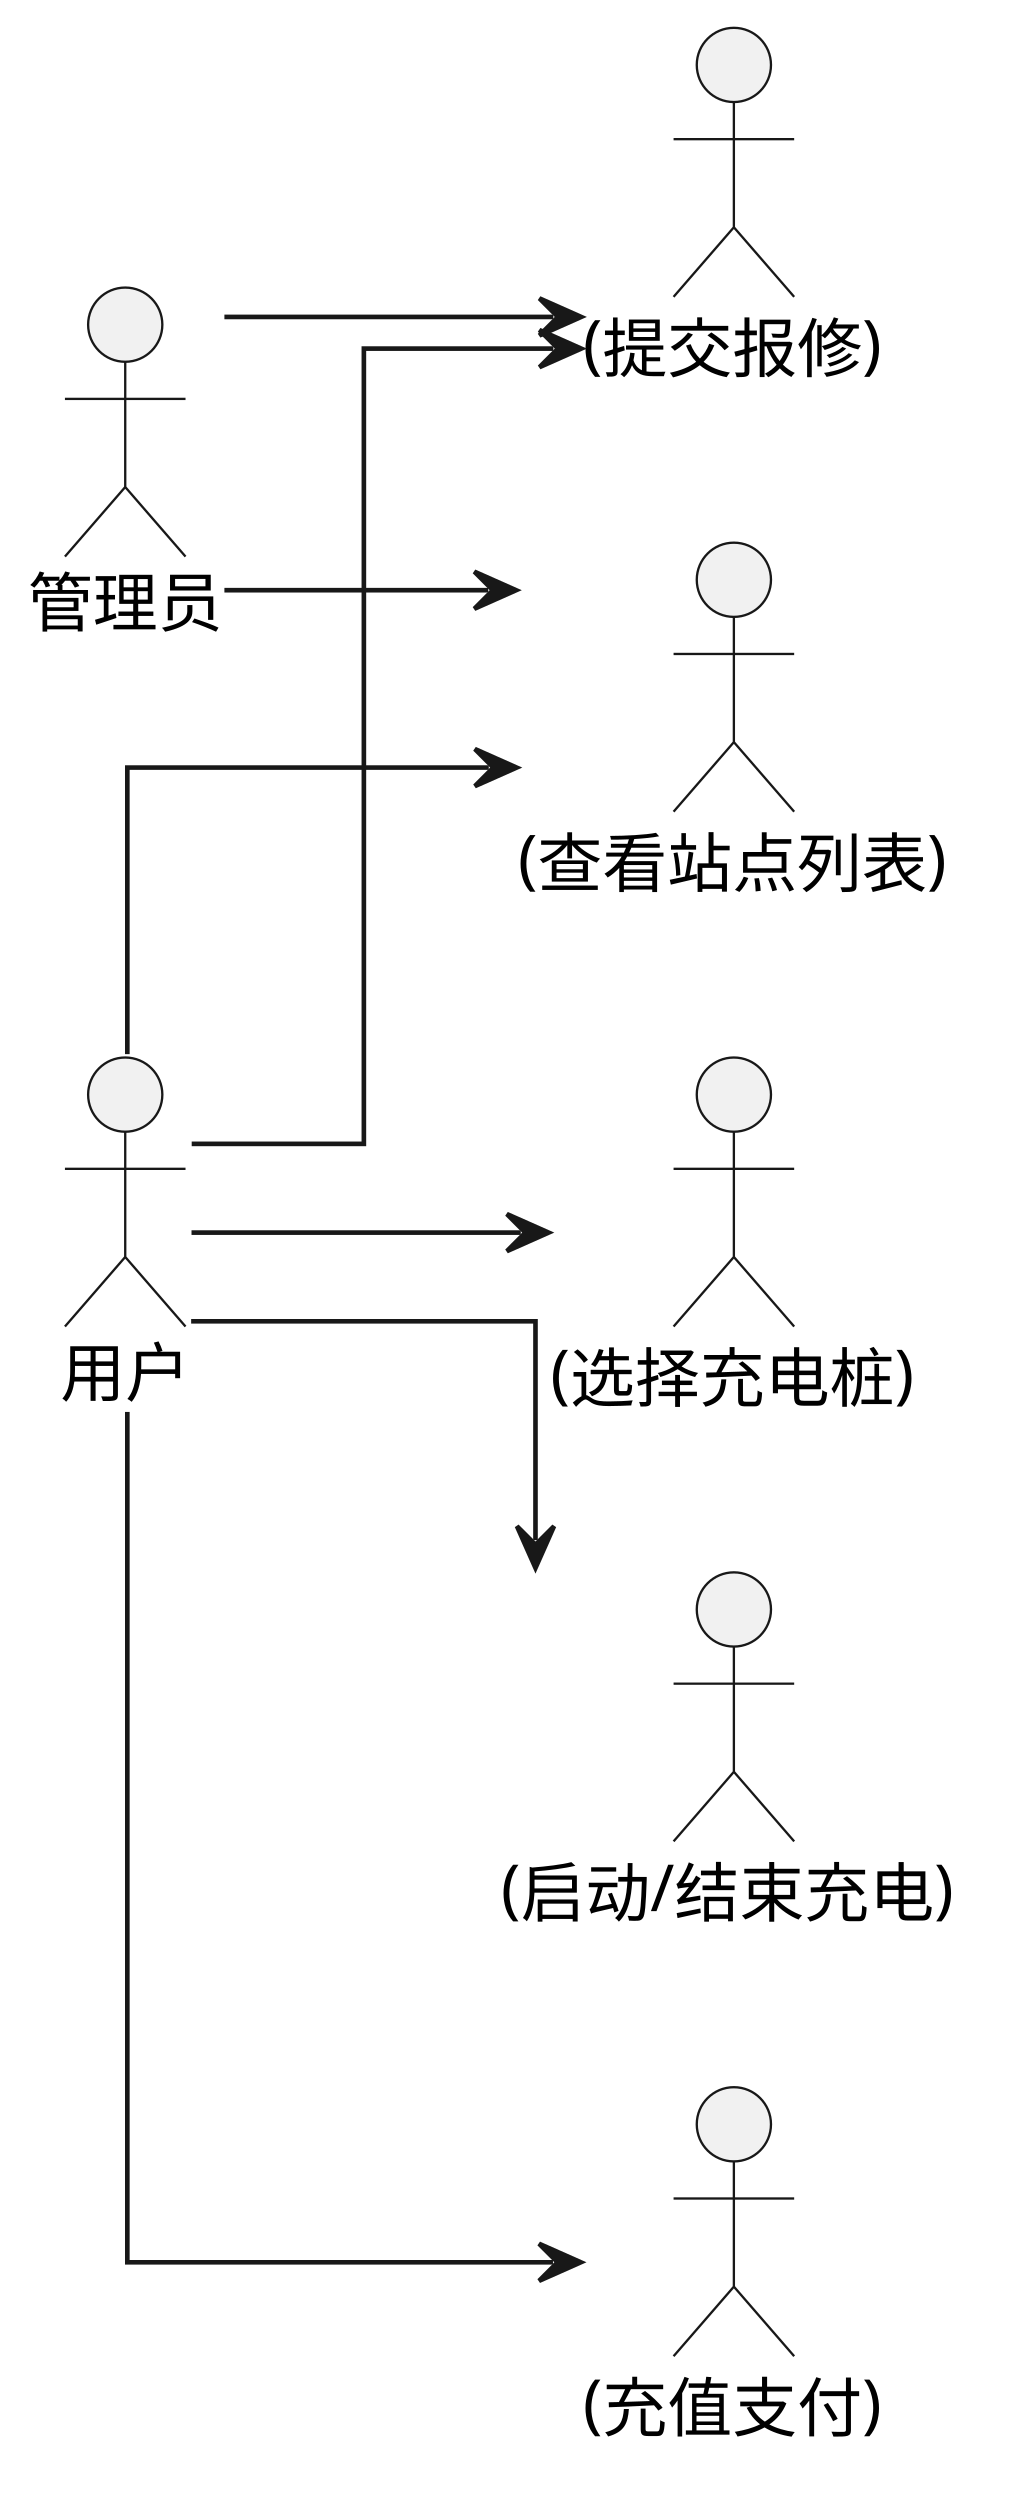
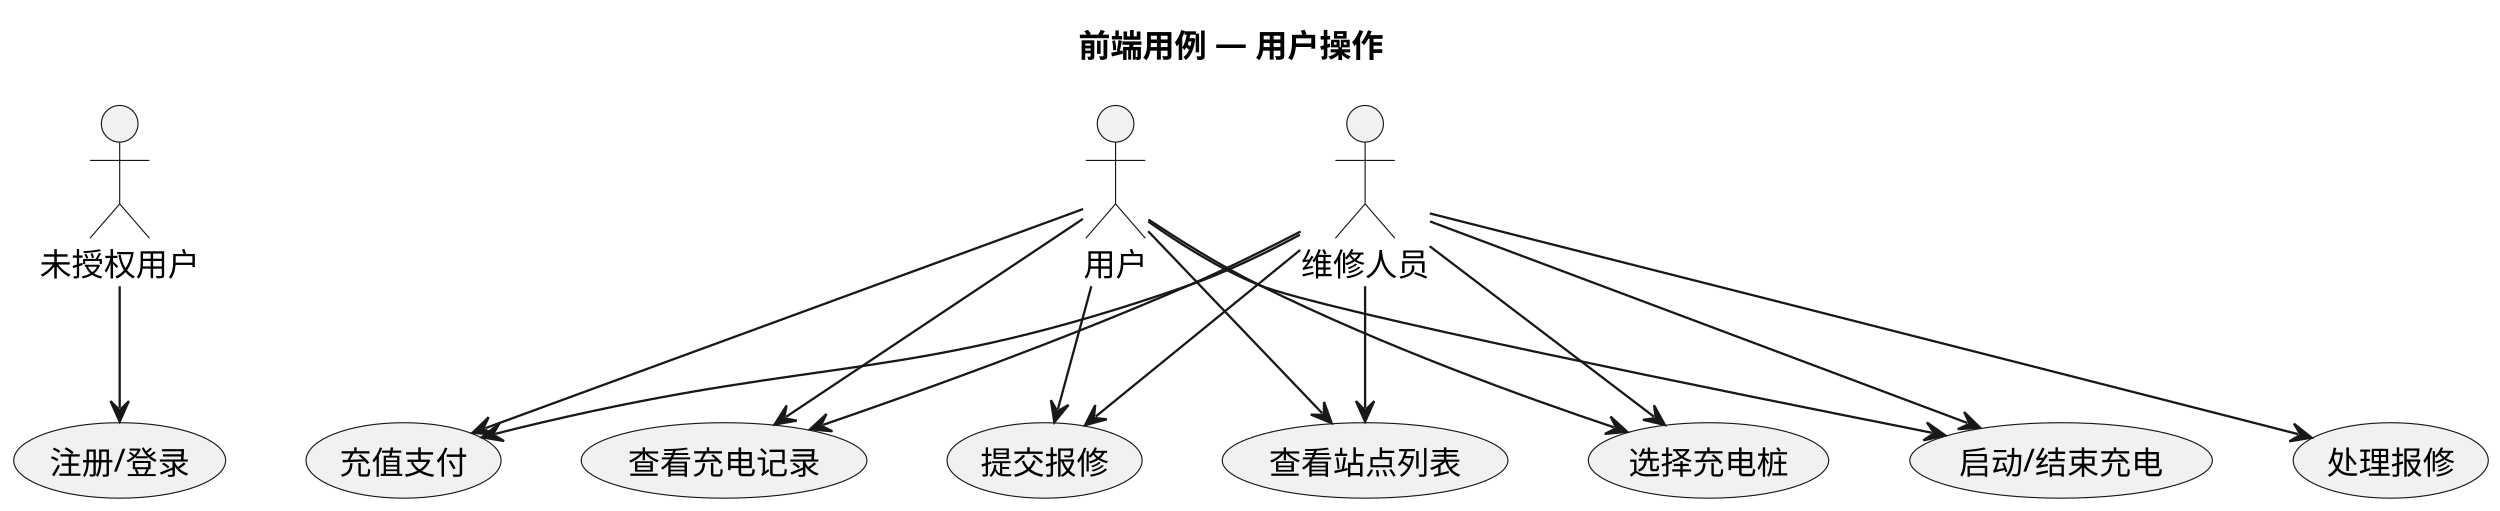
- <svg xmlns="http://www.w3.org/2000/svg" contentStyleType="text/css" data-diagram-type="DESCRIPTION" height="539px" preserveAspectRatio="none" style="width:223px;height:539px;background:#FFFFFF;" version="1.1" viewBox="0 0 223 539" width="223px" zoomAndPan="magnify">
+ <svg xmlns="http://www.w3.org/2000/svg" contentStyleType="text/css" data-diagram-type="DESCRIPTION" height="223px" preserveAspectRatio="none" style="width:1092px;height:223px;background:#FFFFFF;" version="1.1" viewBox="0 0 1092 223" width="1092px" zoomAndPan="magnify">
  <defs />
  <g>
-     <g class="entity" data-qualified-name="U" data-source-line="4" id="ent0002">
-       <ellipse cx="27" cy="236" fill="#F1F1F1" rx="8" ry="8" style="stroke:#181818;stroke-width:0.5;" />
-       <path d="M27,244 L27,271 M14,252 L40,252 M27,271 L14,286 M27,271 L40,286" fill="none" style="stroke:#181818;stroke-width:0.5;" />
-       <text fill="#000000" font-family="sans-serif" font-size="14" lengthAdjust="spacing" textLength="28" x="13" y="301.035">用户</text>
+     <g class="title" data-source-line="1">
+       <text fill="#000000" font-family="sans-serif" font-size="14" font-weight="bold" lengthAdjust="spacing" textLength="136.78" x="471.048" y="24.966">前端用例 — 用户操作</text>
    </g>
-     <g class="entity" data-qualified-name="A" data-source-line="5" id="ent0003">
-       <ellipse cx="27" cy="70" fill="#F1F1F1" rx="8" ry="8" style="stroke:#181818;stroke-width:0.5;" />
-       <path d="M27,78 L27,105 M14,86 L40,86 M27,105 L14,120 M27,105 L40,120" fill="none" style="stroke:#181818;stroke-width:0.5;" />
-       <text fill="#000000" font-family="sans-serif" font-size="14" lengthAdjust="spacing" textLength="42" x="6" y="135.035">管理员</text>
+     <g class="entity" data-entity="G" data-source-line="4" data-uid="ent0002" id="entity_G">
+       <ellipse cx="52.28" cy="54.068" fill="#F1F1F1" rx="8" ry="8" style="stroke:#181818;stroke-width:0.5;" />
+       <path d="M52.28,62.068 L52.28,89.068 M39.28,70.068 L65.28,70.068 M52.28,89.068 L39.28,104.068 M52.28,89.068 L65.28,104.068" fill="none" style="stroke:#181818;stroke-width:0.5;" />
+       <text fill="#000000" font-family="sans-serif" font-size="14" lengthAdjust="spacing" textLength="70" x="17.28" y="120.534">未授权用户</text>
    </g>
-     <g class="entity" data-qualified-name="VSL" data-source-line="7" id="ent0004">
-       <ellipse cx="158.223" cy="125" fill="#F1F1F1" rx="8" ry="8" style="stroke:#181818;stroke-width:0.5;" />
-       <path d="M158.223,133 L158.223,160 M145.223,141 L171.223,141 M158.223,160 L145.223,175 M158.223,160 L171.223,175" fill="none" style="stroke:#181818;stroke-width:0.5;" />
-       <text fill="#000000" font-family="sans-serif" font-size="14" lengthAdjust="spacing" textLength="93.106" x="111.67" y="190.035">(查看站点列表)</text>
+     <g class="entity" data-entity="U" data-source-line="5" data-uid="ent0003" id="entity_U">
+       <ellipse cx="487.28" cy="54.068" fill="#F1F1F1" rx="8" ry="8" style="stroke:#181818;stroke-width:0.5;" />
+       <path d="M487.28,62.068 L487.28,89.068 M474.28,70.068 L500.28,70.068 M487.28,89.068 L474.28,104.068 M487.28,89.068 L500.28,104.068" fill="none" style="stroke:#181818;stroke-width:0.5;" />
+       <text fill="#000000" font-family="sans-serif" font-size="14" lengthAdjust="spacing" textLength="28" x="473.28" y="120.534">用户</text>
    </g>
-     <g class="entity" data-qualified-name="SC" data-source-line="8" id="ent0005">
-       <ellipse cx="158.223" cy="236" fill="#F1F1F1" rx="8" ry="8" style="stroke:#181818;stroke-width:0.5;" />
-       <path d="M158.223,244 L158.223,271 M145.223,252 L171.223,252 M158.223,271 L145.223,286 M158.223,271 L171.223,286" fill="none" style="stroke:#181818;stroke-width:0.5;" />
-       <text fill="#000000" font-family="sans-serif" font-size="14" lengthAdjust="spacing" textLength="79.106" x="118.67" y="301.035">(选择充电桩)</text>
+     <g class="entity" data-entity="M" data-source-line="6" data-uid="ent0004" id="entity_M">
+       <ellipse cx="596.28" cy="54.068" fill="#F1F1F1" rx="8" ry="8" style="stroke:#181818;stroke-width:0.5;" />
+       <path d="M596.28,62.068 L596.28,89.068 M583.28,70.068 L609.28,70.068 M596.28,89.068 L583.28,104.068 M596.28,89.068 L609.28,104.068" fill="none" style="stroke:#181818;stroke-width:0.5;" />
+       <text fill="#000000" font-family="sans-serif" font-size="14" lengthAdjust="spacing" textLength="56" x="568.28" y="120.534">维修人员</text>
    </g>
-     <g class="entity" data-qualified-name="CS" data-source-line="9" id="ent0006">
-       <ellipse cx="158.224" cy="347" fill="#F1F1F1" rx="8" ry="8" style="stroke:#181818;stroke-width:0.5;" />
-       <path d="M158.224,355 L158.224,382 M145.224,363 L171.224,363 M158.224,382 L145.224,397 M158.224,382 L171.224,397" fill="none" style="stroke:#181818;stroke-width:0.5;" />
-       <text fill="#000000" font-family="sans-serif" font-size="14" lengthAdjust="spacing" textLength="100.447" x="108" y="412.035">(启动/结束充电)</text>
+     <g class="entity" data-entity="LOG" data-source-line="8" data-uid="ent0005" id="entity_LOG">
+       <ellipse cx="52.281" cy="201.121" fill="#F1F1F1" rx="46.281" ry="16.483" style="stroke:#181818;stroke-width:0.5;" />
+       <text fill="#000000" font-family="sans-serif" font-size="14" lengthAdjust="spacing" textLength="61.208" x="21.677" y="207.155">注册/登录</text>
    </g>
-     <g class="entity" data-qualified-name="PAY" data-source-line="10" id="ent0007">
-       <ellipse cx="158.223" cy="458" fill="#F1F1F1" rx="8" ry="8" style="stroke:#181818;stroke-width:0.5;" />
-       <path d="M158.223,466 L158.223,493 M145.223,474 L171.223,474 M158.223,493 L145.223,508 M158.223,493 L171.223,508" fill="none" style="stroke:#181818;stroke-width:0.5;" />
-       <text fill="#000000" font-family="sans-serif" font-size="14" lengthAdjust="spacing" textLength="65.106" x="125.67" y="523.035">(充值支付)</text>
+     <g class="entity" data-entity="VSL" data-source-line="9" data-uid="ent0006" id="entity_VSL">
+       <ellipse cx="596.277" cy="201.121" fill="#F1F1F1" rx="62.397" ry="16.483" style="stroke:#181818;stroke-width:0.5;" />
+       <text fill="#000000" font-family="sans-serif" font-size="14" lengthAdjust="spacing" textLength="84" x="554.277" y="207.155">查看站点列表</text>
    </g>
-     <g class="entity" data-qualified-name="SRT" data-source-line="11" id="ent0008">
-       <ellipse cx="158.223" cy="14" fill="#F1F1F1" rx="8" ry="8" style="stroke:#181818;stroke-width:0.5;" />
-       <path d="M158.223,22 L158.223,49 M145.223,30 L171.223,30 M158.223,49 L145.223,64 M158.223,49 L171.223,64" fill="none" style="stroke:#181818;stroke-width:0.5;" />
-       <text fill="#000000" font-family="sans-serif" font-size="14" lengthAdjust="spacing" textLength="65.106" x="125.67" y="79.035">(提交报修)</text>
+     <g class="entity" data-entity="SC" data-source-line="10" data-uid="ent0007" id="entity_SC">
+       <ellipse cx="746.278" cy="201.121" fill="#F1F1F1" rx="52.498" ry="16.483" style="stroke:#181818;stroke-width:0.5;" />
+       <text fill="#000000" font-family="sans-serif" font-size="14" lengthAdjust="spacing" textLength="70" x="711.278" y="207.155">选择充电桩</text>
    </g>
-     <g class="link" data-entity-1="ent0002" data-entity-2="ent0004" data-link-type="dependency" data-source-line="13" id="lnk9">
-       <path d="M27.45,227.27 C27.45,199 27.45,165.49 27.45,165.49 C27.45,165.49 67.85,165.49 105.38,165.49" fill="none" id="U-to-VSL" style="stroke:#181818;stroke-width:1;" />
-       <polygon fill="#181818" points="111.38,165.49,102.38,161.49,106.38,165.49,102.38,169.49,111.38,165.49" style="stroke:#181818;stroke-width:1;" />
+     <g class="entity" data-entity="CS" data-source-line="11" data-uid="ent0008" id="entity_CS">
+       <ellipse cx="900.28" cy="201.121" fill="#F1F1F1" rx="66.08" ry="16.483" style="stroke:#181818;stroke-width:0.5;" />
+       <text fill="#000000" font-family="sans-serif" font-size="14" lengthAdjust="spacing" textLength="89.208" x="855.676" y="207.155">启动/结束充电</text>
    </g>
-     <g class="link" data-entity-1="ent0002" data-entity-2="ent0005" data-link-type="dependency" data-source-line="14" id="lnk10">
-       <path d="M41.29,265.75 C59.63,265.75 86.17,265.75 112.28,265.75" fill="none" id="U-to-SC" style="stroke:#181818;stroke-width:1;" />
-       <polygon fill="#181818" points="118.28,265.75,109.28,261.75,113.28,265.75,109.28,269.75,118.28,265.75" style="stroke:#181818;stroke-width:1;" />
+     <g class="entity" data-entity="PAY" data-source-line="12" data-uid="ent0009" id="entity_PAY">
+       <ellipse cx="176.278" cy="201.121" fill="#F1F1F1" rx="42.598" ry="16.483" style="stroke:#181818;stroke-width:0.5;" />
+       <text fill="#000000" font-family="sans-serif" font-size="14" lengthAdjust="spacing" textLength="56" x="148.278" y="207.155">充值支付</text>
    </g>
-     <g class="link" data-entity-1="ent0002" data-entity-2="ent0006" data-link-type="dependency" data-source-line="15" id="lnk11">
-       <path d="M41.21,284.87 C66.21,284.87 115.45,284.87 115.45,284.87 C115.45,284.87 115.45,306.94 115.45,332.05" fill="none" id="U-to-CS" style="stroke:#181818;stroke-width:1;" />
-       <polygon fill="#181818" points="115.45,338.05,119.45,329.05,115.45,333.05,111.45,329.05,115.45,338.05" style="stroke:#181818;stroke-width:1;" />
+     <g class="entity" data-entity="VCR" data-source-line="13" data-uid="ent0010" id="entity_VCR">
+       <ellipse cx="316.277" cy="201.121" fill="#F1F1F1" rx="62.397" ry="16.483" style="stroke:#181818;stroke-width:0.5;" />
+       <text fill="#000000" font-family="sans-serif" font-size="14" lengthAdjust="spacing" textLength="84" x="274.277" y="207.155">查看充电记录</text>
    </g>
-     <g class="link" data-entity-1="ent0002" data-entity-2="ent0007" data-link-type="dependency" data-source-line="16" id="lnk12">
-       <path d="M27.45,304.42 C27.45,368.02 27.45,487.75 27.45,487.75 C27.45,487.75 80.48,487.75 119.22,487.75" fill="none" id="U-to-PAY" style="stroke:#181818;stroke-width:1;" />
-       <polygon fill="#181818" points="125.22,487.75,116.22,483.75,120.22,487.75,116.22,491.75,125.22,487.75" style="stroke:#181818;stroke-width:1;" />
+     <g class="entity" data-entity="SRT" data-source-line="14" data-uid="ent0011" id="entity_SRT">
+       <ellipse cx="456.278" cy="201.121" fill="#F1F1F1" rx="42.598" ry="16.483" style="stroke:#181818;stroke-width:0.5;" />
+       <text fill="#000000" font-family="sans-serif" font-size="14" lengthAdjust="spacing" textLength="56" x="428.278" y="207.155">提交报修</text>
    </g>
-     <g class="link" data-entity-1="ent0002" data-entity-2="ent0008" data-link-type="dependency" data-source-line="17" id="lnk13">
-       <path d="M41.33,246.62 C56.55,246.62 78.45,246.62 78.45,246.62 C78.45,246.62 78.45,75.16 78.45,75.16 C78.45,75.16 97.34,75.16 119.31,75.16" fill="none" id="U-to-SRT" style="stroke:#181818;stroke-width:1;" />
-       <polygon fill="#181818" points="125.31,75.16,116.31,71.16,120.31,75.16,116.31,79.16,125.31,75.16" style="stroke:#181818;stroke-width:1;" />
+     <g class="entity" data-entity="HR" data-source-line="15" data-uid="ent0012" id="entity_HR">
+       <ellipse cx="1044.278" cy="201.121" fill="#F1F1F1" rx="42.598" ry="16.483" style="stroke:#181818;stroke-width:0.5;" />
+       <text fill="#000000" font-family="sans-serif" font-size="14" lengthAdjust="spacing" textLength="56" x="1016.278" y="207.155">处理报修</text>
    </g>
-     <g class="link" data-entity-1="ent0003" data-entity-2="ent0008" data-link-type="dependency" data-source-line="19" id="lnk14">
-       <path d="M48.38,68.33 C69.22,68.33 95.21,68.33 119.3,68.33" fill="none" id="A-to-SRT" style="stroke:#181818;stroke-width:1;" />
-       <polygon fill="#181818" points="125.3,68.33,116.3,64.33,120.3,68.33,116.3,72.33,125.3,68.33" style="stroke:#181818;stroke-width:1;" />
+     <g class="link" data-entity-1="G" data-entity-2="LOG" data-source-line="17" data-uid="lnk13" id="link_G_LOG">
+       <path d="M52.28,125.018 C52.28,145.278 52.28,162.928 52.28,178.198" fill="none" id="G-to-LOG" style="stroke:#181818;stroke-width:1;" />
+       <polygon fill="#181818" points="52.28,184.198,56.28,175.198,52.28,179.198,48.28,175.198,52.28,184.198" style="stroke:#181818;stroke-width:1;" />
    </g>
-     <g class="link" data-entity-1="ent0003" data-entity-2="ent0004" data-link-type="dependency" data-source-line="20" id="lnk15">
-       <path d="M48.38,127.25 C65.37,127.25 83.77,127.25 105.27,127.25" fill="none" id="A-to-VSL" style="stroke:#181818;stroke-width:1;" />
-       <polygon fill="#181818" points="111.27,127.25,102.27,123.25,106.27,127.25,102.27,131.25,111.27,127.25" style="stroke:#181818;stroke-width:1;" />
+     <g class="link" data-entity-1="U" data-entity-2="VSL" data-source-line="18" data-uid="lnk14" id="link_U_VSL">
+       <path d="M501.53,101.008 C522.3,122.738 556.563,158.571 577.533,180.501" fill="none" id="U-to-VSL" style="stroke:#181818;stroke-width:1;" />
+       <polygon fill="#181818" points="581.68,184.838,578.351,175.569,578.224,181.224,572.569,181.098,581.68,184.838" style="stroke:#181818;stroke-width:1;" />
+     </g>
+     <g class="link" data-entity-1="U" data-entity-2="SC" data-source-line="19" data-uid="lnk15" id="link_U_SC">
+       <path d="M501.62,95.908 C514.12,104.198 532.92,116.068 550.28,124.628 C604.57,151.408 665.173,173.286 705.083,186.706" fill="none" id="U-to-SC" style="stroke:#181818;stroke-width:1;" />
+       <polygon fill="#181818" points="710.77,188.618,703.514,181.958,706.031,187.024,700.965,189.541,710.77,188.618" style="stroke:#181818;stroke-width:1;" />
+     </g>
+     <g class="link" data-entity-1="U" data-entity-2="CS" data-source-line="20" data-uid="lnk16" id="link_U_CS">
+       <path d="M501.56,96.768 C513.87,105.488 532.43,117.488 550.28,124.628 C577.87,135.678 753.694,171.183 843.844,189.023" fill="none" id="U-to-CS" style="stroke:#181818;stroke-width:1;" />
+       <polygon fill="#181818" points="849.73,190.188,841.678,184.517,844.825,189.217,840.125,192.365,849.73,190.188" style="stroke:#181818;stroke-width:1;" />
+     </g>
+     <g class="link" data-entity-1="U" data-entity-2="PAY" data-source-line="21" data-uid="lnk17" id="link_U_PAY">
+       <path d="M473.11,91.298 C425.7,108.678 277.554,162.993 211.984,187.023" fill="none" id="U-to-PAY" style="stroke:#181818;stroke-width:1;" />
+       <polygon fill="#181818" points="206.35,189.088,216.177,189.747,211.045,187.367,213.424,182.235,206.35,189.088" style="stroke:#181818;stroke-width:1;" />
+     </g>
+     <g class="link" data-entity-1="U" data-entity-2="VCR" data-source-line="22" data-uid="lnk18" id="link_U_VCR">
+       <path d="M473,95.618 C443.14,115.528 378.932,158.339 343.322,182.089" fill="none" id="U-to-VCR" style="stroke:#181818;stroke-width:1;" />
+       <polygon fill="#181818" points="338.33,185.418,348.037,183.752,342.49,182.644,343.598,177.096,338.33,185.418" style="stroke:#181818;stroke-width:1;" />
+     </g>
+     <g class="link" data-entity-1="U" data-entity-2="SRT" data-source-line="23" data-uid="lnk19" id="link_U_SRT">
+       <path d="M476.7,125.018 C471.16,145.398 466.255,163.438 462.104,178.698" fill="none" id="U-to-SRT" style="stroke:#181818;stroke-width:1;" />
+       <polygon fill="#181818" points="460.53,184.488,466.752,176.853,461.842,179.663,459.032,174.754,460.53,184.488" style="stroke:#181818;stroke-width:1;" />
+     </g>
+     <g class="link" data-entity-1="M" data-entity-2="VSL" data-source-line="24" data-uid="lnk20" id="link_M_VSL">
+       <path d="M596.28,125.018 C596.28,145.278 596.28,162.928 596.28,178.198" fill="none" id="M-to-VSL" style="stroke:#181818;stroke-width:1;" />
+       <polygon fill="#181818" points="596.28,184.198,600.28,175.198,596.28,179.198,592.28,175.198,596.28,184.198" style="stroke:#181818;stroke-width:1;" />
+     </g>
+     <g class="link" data-entity-1="M" data-entity-2="SC" data-source-line="25" data-uid="lnk21" id="link_M_SC">
+       <path d="M624.49,107.548 C654.54,130.378 696.484,162.256 722.454,182.006" fill="none" id="M-to-SC" style="stroke:#181818;stroke-width:1;" />
+       <polygon fill="#181818" points="727.23,185.638,722.488,177.006,723.25,182.611,717.645,183.374,727.23,185.638" style="stroke:#181818;stroke-width:1;" />
+     </g>
+     <g class="link" data-entity-1="M" data-entity-2="CS" data-source-line="26" data-uid="lnk22" id="link_M_CS">
+       <path d="M624.61,96.718 C680.32,117.618 798.412,161.911 859.352,184.761" fill="none" id="M-to-CS" style="stroke:#181818;stroke-width:1;" />
+       <polygon fill="#181818" points="864.97,186.868,857.947,179.963,860.288,185.113,855.139,187.453,864.97,186.868" style="stroke:#181818;stroke-width:1;" />
+     </g>
+     <g class="link" data-entity-1="M" data-entity-2="PAY" data-source-line="27" data-uid="lnk23" id="link_M_PAY">
+       <path d="M567.79,102.538 C553.59,110.168 535.93,118.808 519.28,124.628 C397.92,167.078 361.45,155.228 236.28,184.628 C227.9,186.598 224.71,187.351 216.29,189.52" fill="none" id="M-to-PAY" style="stroke:#181818;stroke-width:1;" />
+       <polygon fill="#181818" points="210.48,191.018,220.194,192.645,215.322,189.77,218.197,184.898,210.48,191.018" style="stroke:#181818;stroke-width:1;" />
+     </g>
+     <g class="link" data-entity-1="M" data-entity-2="VCR" data-source-line="28" data-uid="lnk24" id="link_M_VCR">
+       <path d="M568.11,101.118 C553.68,108.568 535.73,117.478 519.28,124.628 C462.55,149.288 400.586,171.481 359.476,185.581" fill="none" id="M-to-VCR" style="stroke:#181818;stroke-width:1;" />
+       <polygon fill="#181818" points="353.8,187.528,363.611,188.392,358.529,185.906,361.015,180.824,353.8,187.528" style="stroke:#181818;stroke-width:1;" />
+     </g>
+     <g class="link" data-entity-1="M" data-entity-2="SRT" data-source-line="29" data-uid="lnk25" id="link_M_SRT">
+       <path d="M567.95,109.168 C539.82,132.078 502.242,162.679 478.592,181.939" fill="none" id="M-to-SRT" style="stroke:#181818;stroke-width:1;" />
+       <polygon fill="#181818" points="473.94,185.728,483.445,183.146,477.817,182.571,478.393,176.943,473.94,185.728" style="stroke:#181818;stroke-width:1;" />
+     </g>
+     <g class="link" data-entity-1="M" data-entity-2="HR" data-source-line="30" data-uid="lnk26" id="link_M_HR">
+       <path d="M624.53,93.228 C688.55,109.408 849.62,150.158 984.28,184.628 C992.51,186.738 995.571,187.517 1003.891,189.667" fill="none" id="M-to-HR" style="stroke:#181818;stroke-width:1;" />
+       <polygon fill="#181818" points="1009.7,191.168,1001.987,185.043,1004.859,189.917,999.986,192.789,1009.7,191.168" style="stroke:#181818;stroke-width:1;" />
    </g>
  </g>
</svg>
